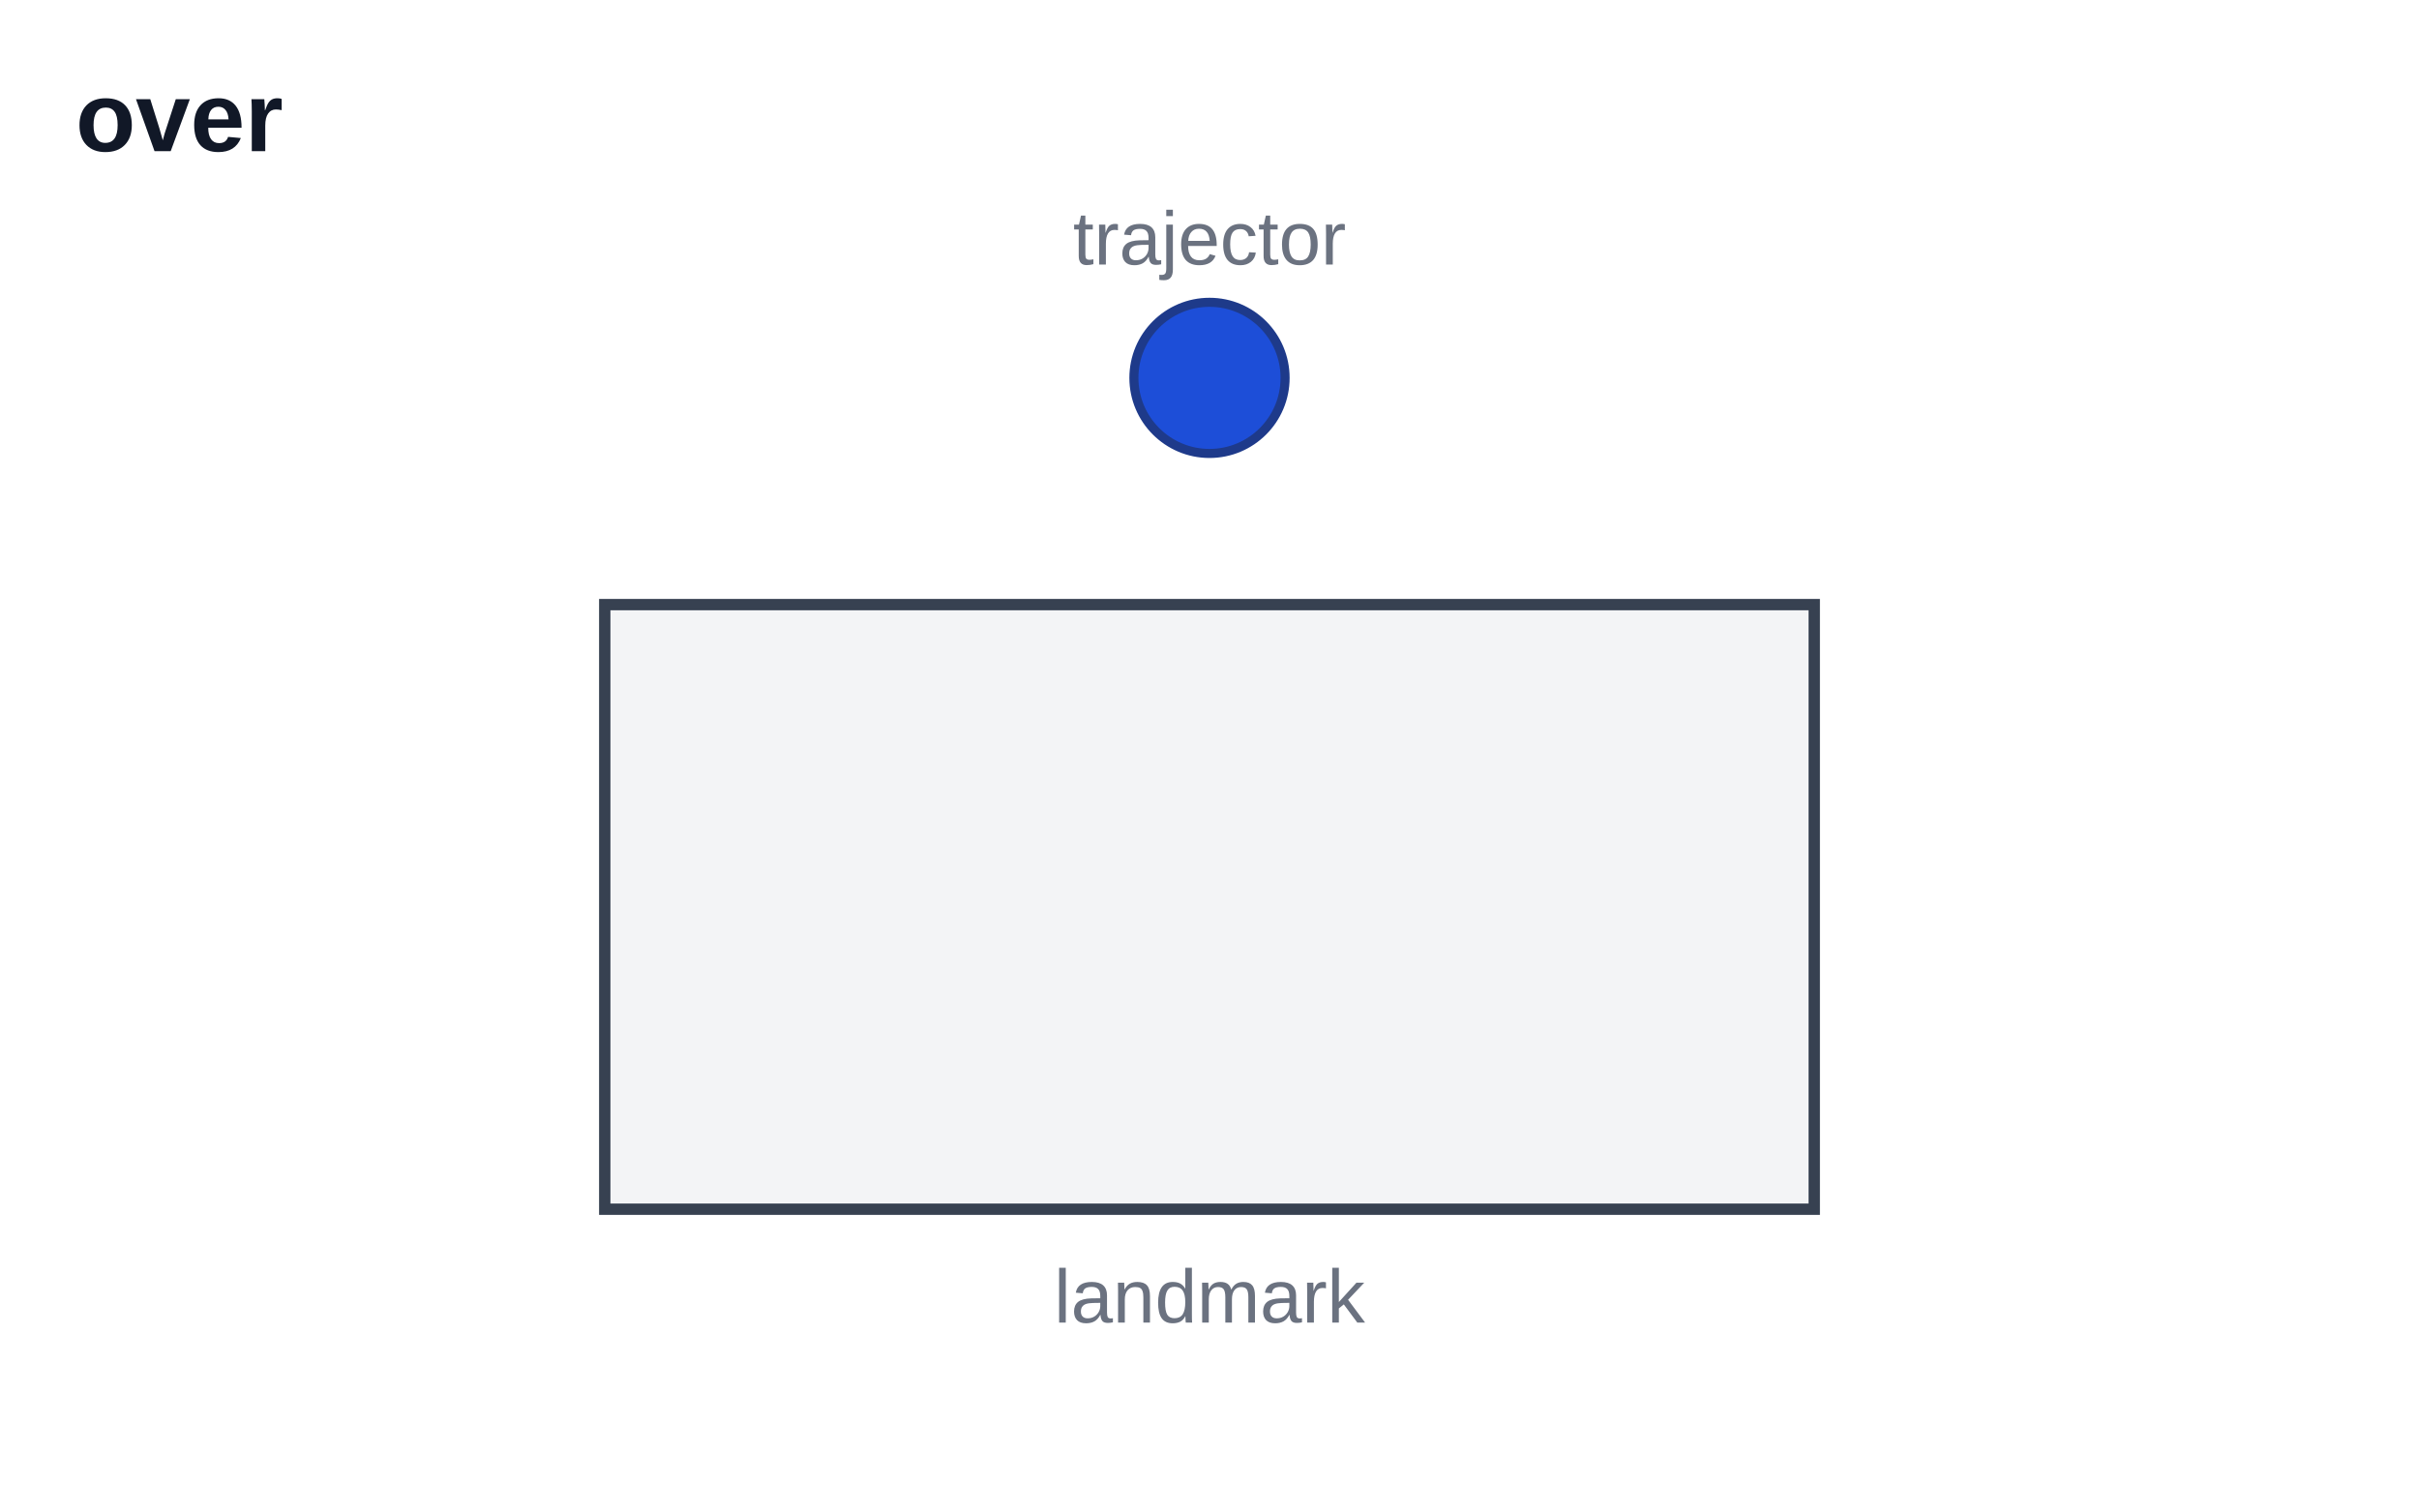
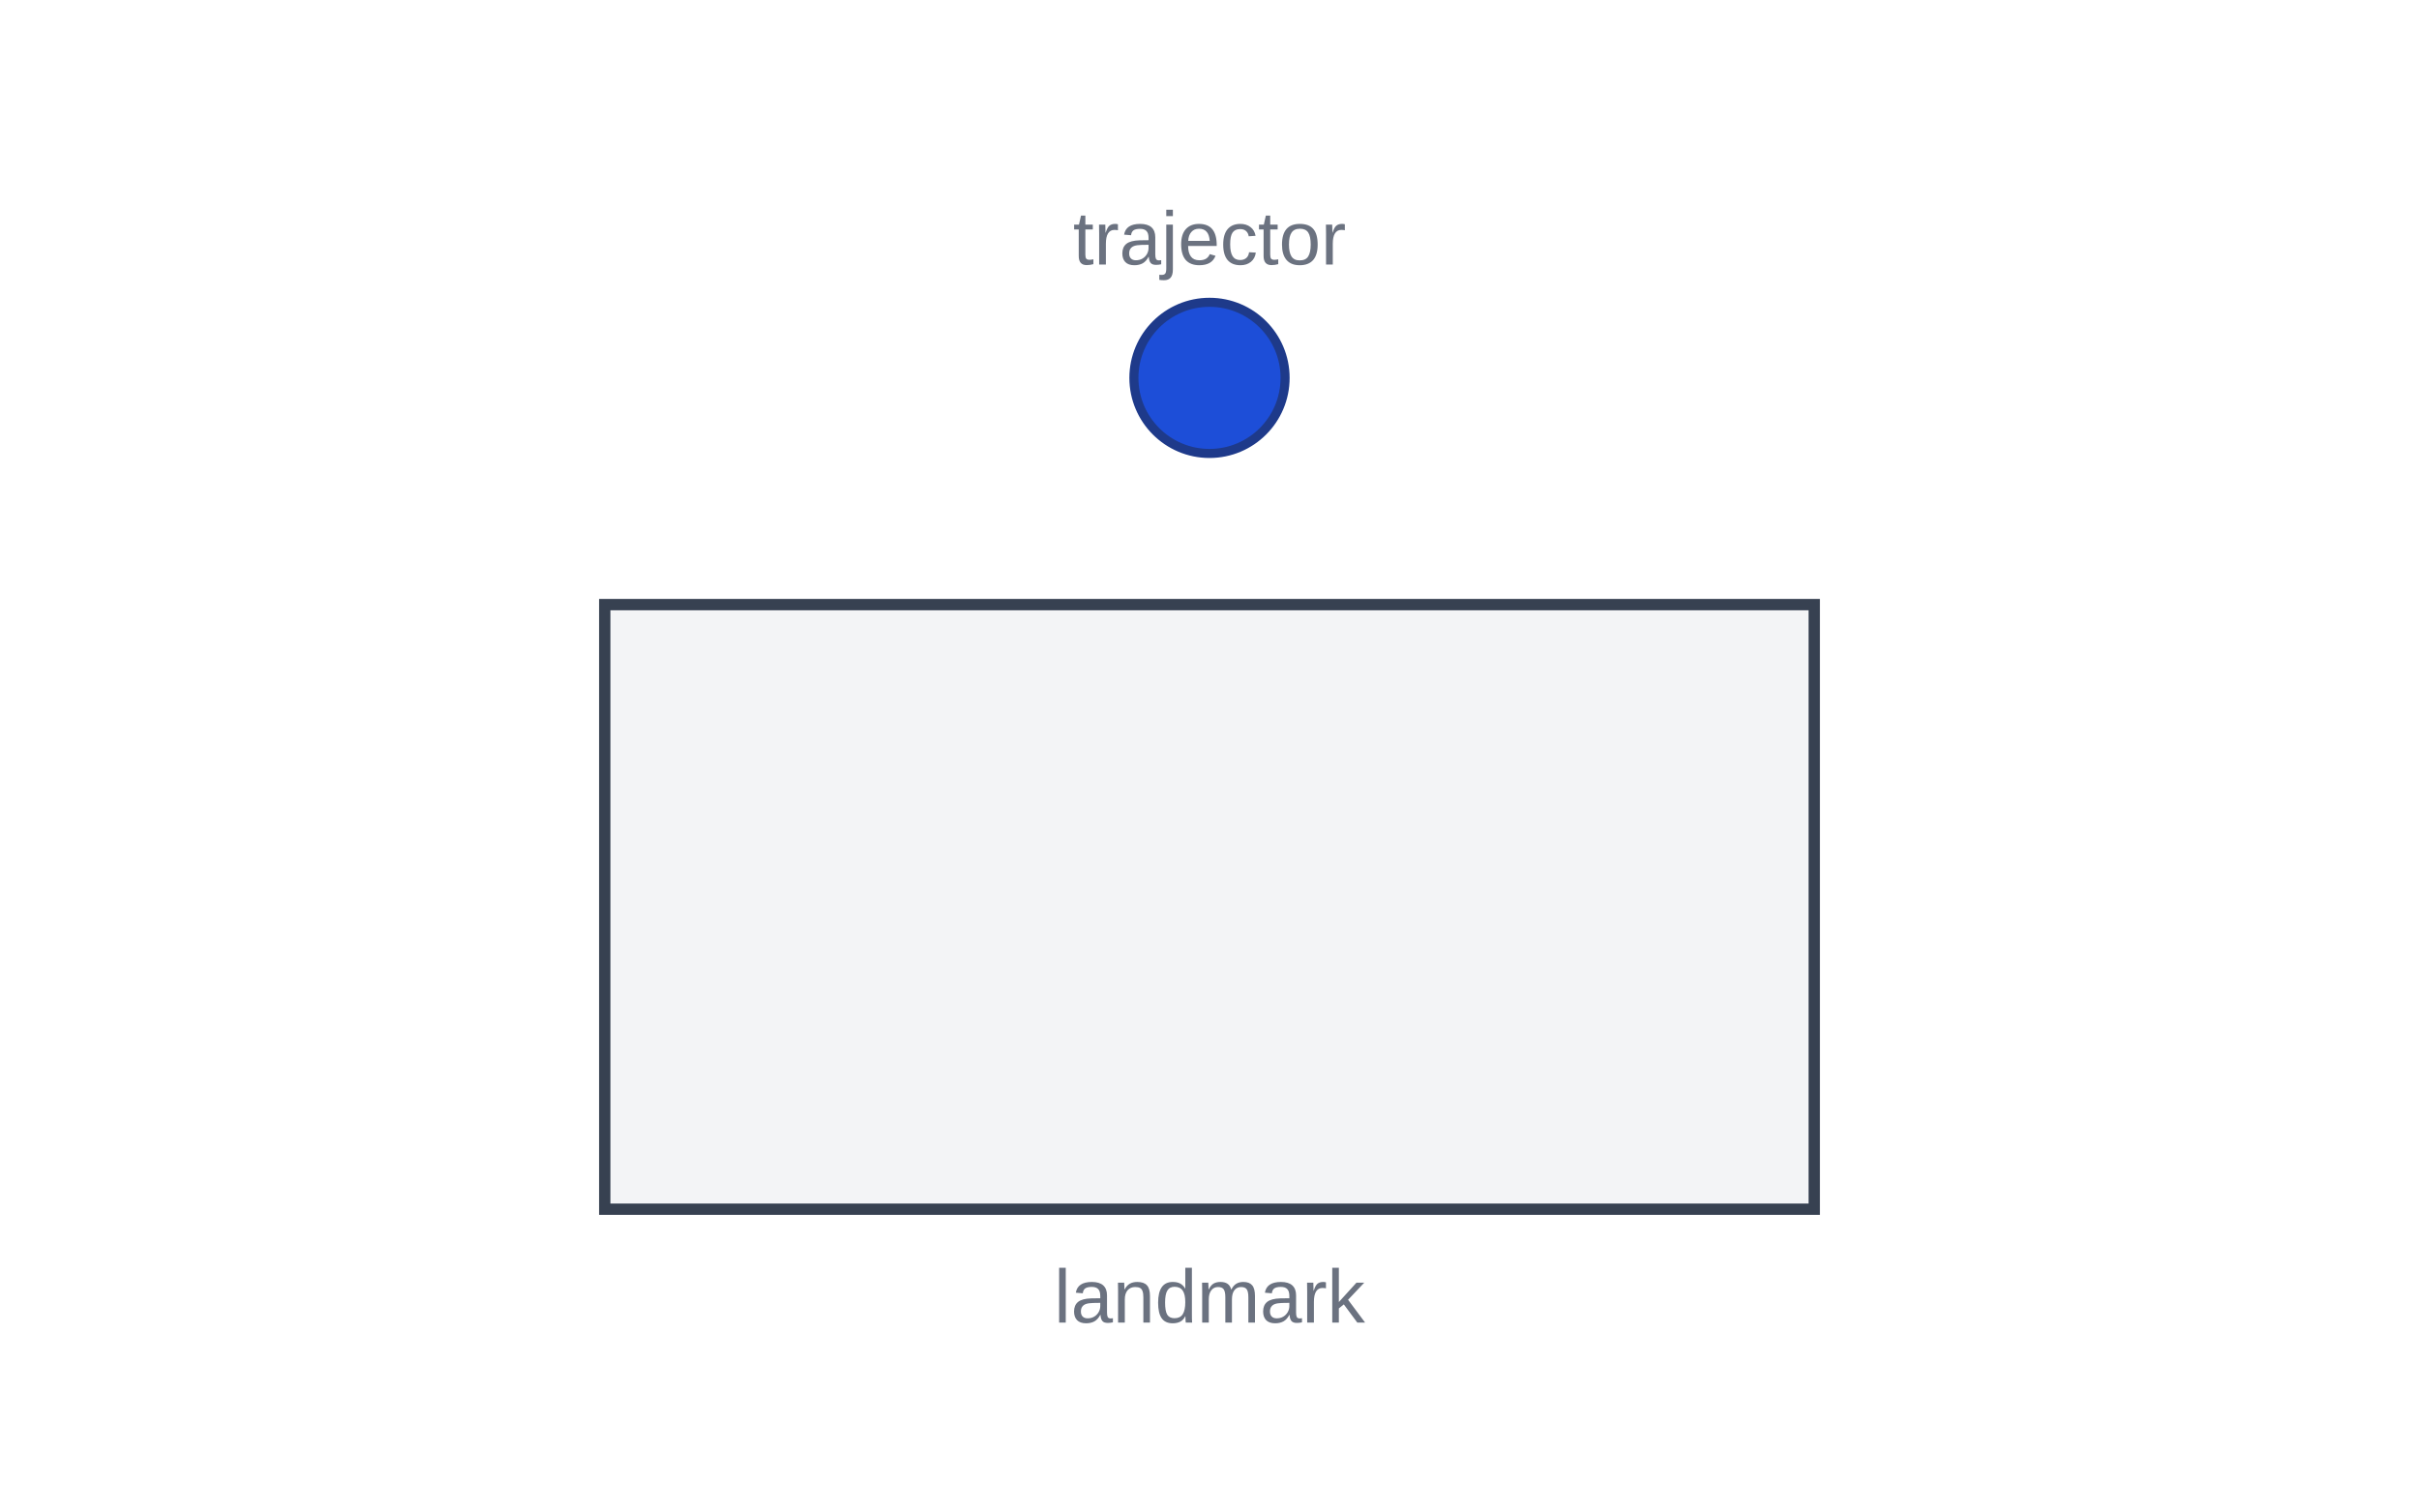
<svg xmlns="http://www.w3.org/2000/svg" viewBox="0 0 320 200" font-family="-apple-system, Segoe UI, Arial, sans-serif" font-size="11">
  <style>
  .ground   { fill:#f3f4f6; stroke:#374151; stroke-width:1.5; }
  .ground-line { stroke:#374151; stroke-width:2; fill:none; }
  .figure   { fill:#1d4ed8; stroke:#1e3a8a; stroke-width:1.2; }
  .figure-2 { fill:#dc2626; stroke:#7f1d1d; stroke-width:1.2; }
  .arrow    { fill:none; stroke:#1d4ed8; stroke-width:2; marker-end:url(#arrowhead); }
  .label    { fill:#6b7280; font-size:10px; }
  .title    { font-size:13px; fill:#111827; font-weight:600; }
  @media (prefers-color-scheme: dark) {
    .ground       { fill:#1f2937; stroke:#9ca3af; }
    .ground-line  { stroke:#9ca3af; }
    .figure       { fill:#93c5fd; stroke:#bfdbfe; }
    .figure-2     { fill:#fca5a5; stroke:#fecaca; }
    .arrow        { stroke:#93c5fd; }
    .label        { fill:#9ca3af; }
    .title        { fill:#f9fafb; }
  }
</style>
  <defs>
    <marker id="arrowhead" markerWidth="8" markerHeight="8" refX="7" refY="3" orient="auto">
      <path d="M0,0 L7,3 L0,6 Z" class="arrow" />
    </marker>
  </defs>
-   <text x="10" y="20" class="title">over</text>
  <rect x="80" y="80" width="160" height="80" class="ground" />
  <text x="160" y="175" text-anchor="middle" class="label">landmark</text>
  <circle cx="160" cy="50" r="10" class="figure" />
  <text x="160" y="35" text-anchor="middle" class="label">trajector</text>
</svg>
